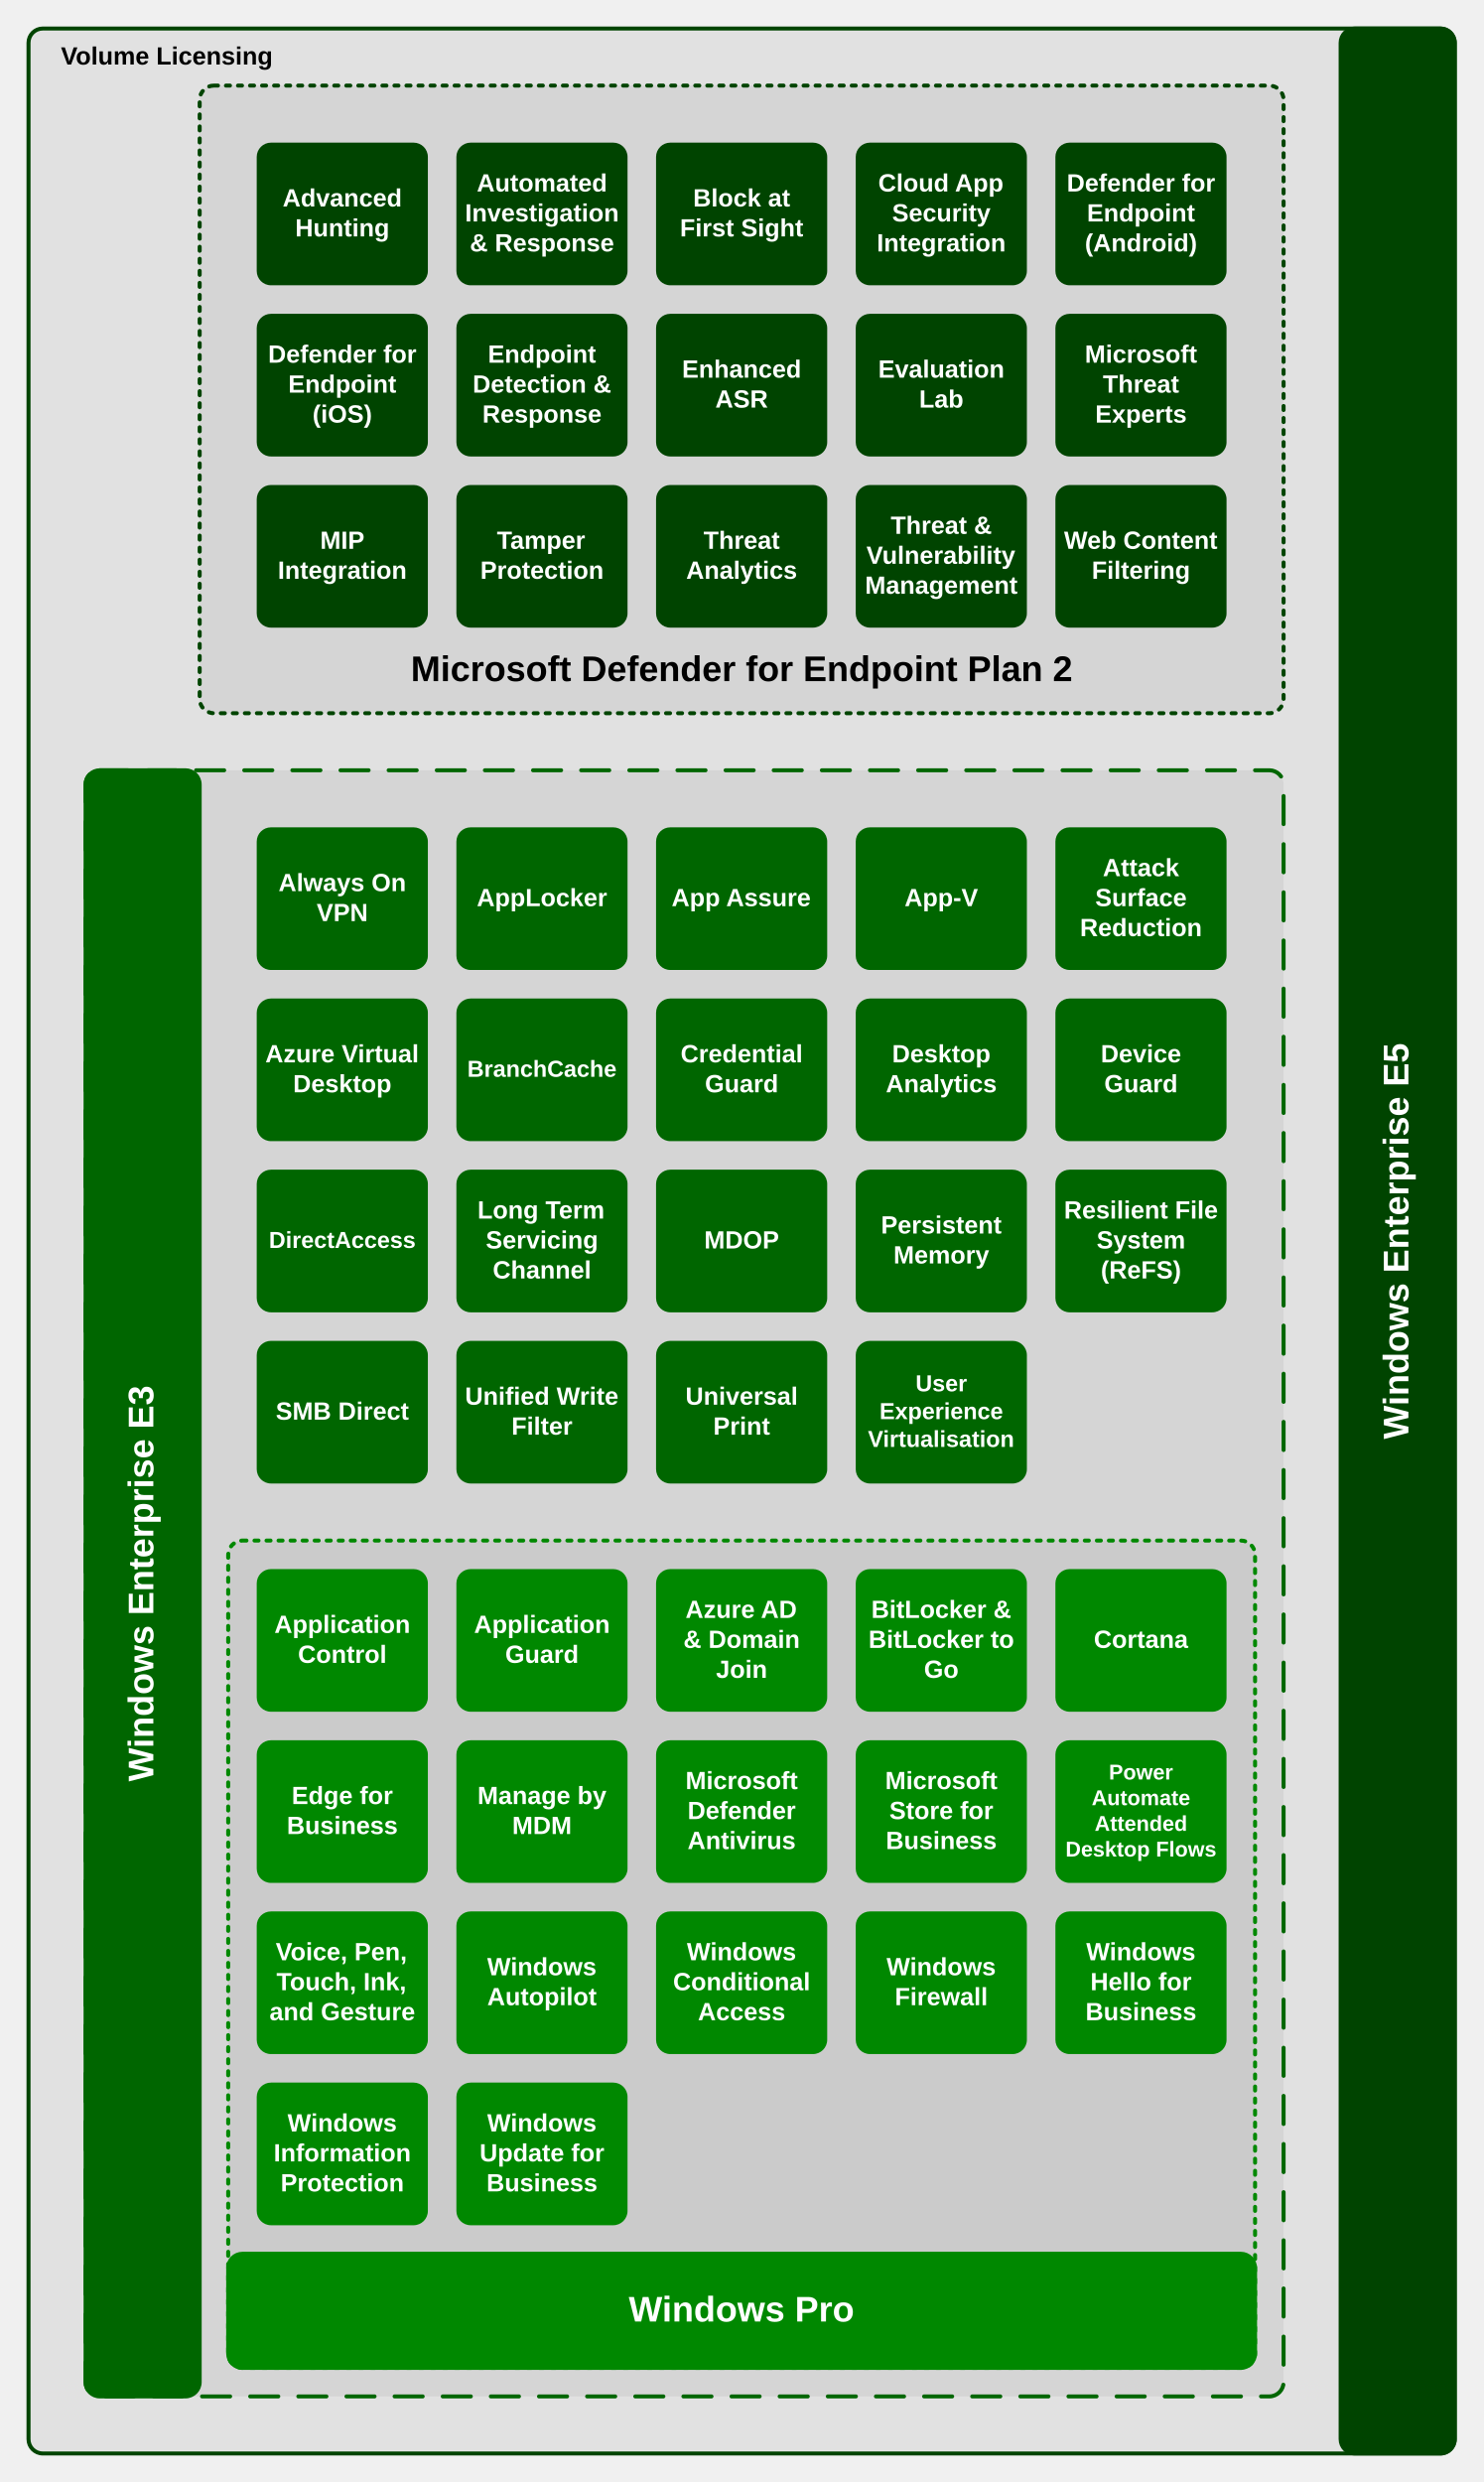
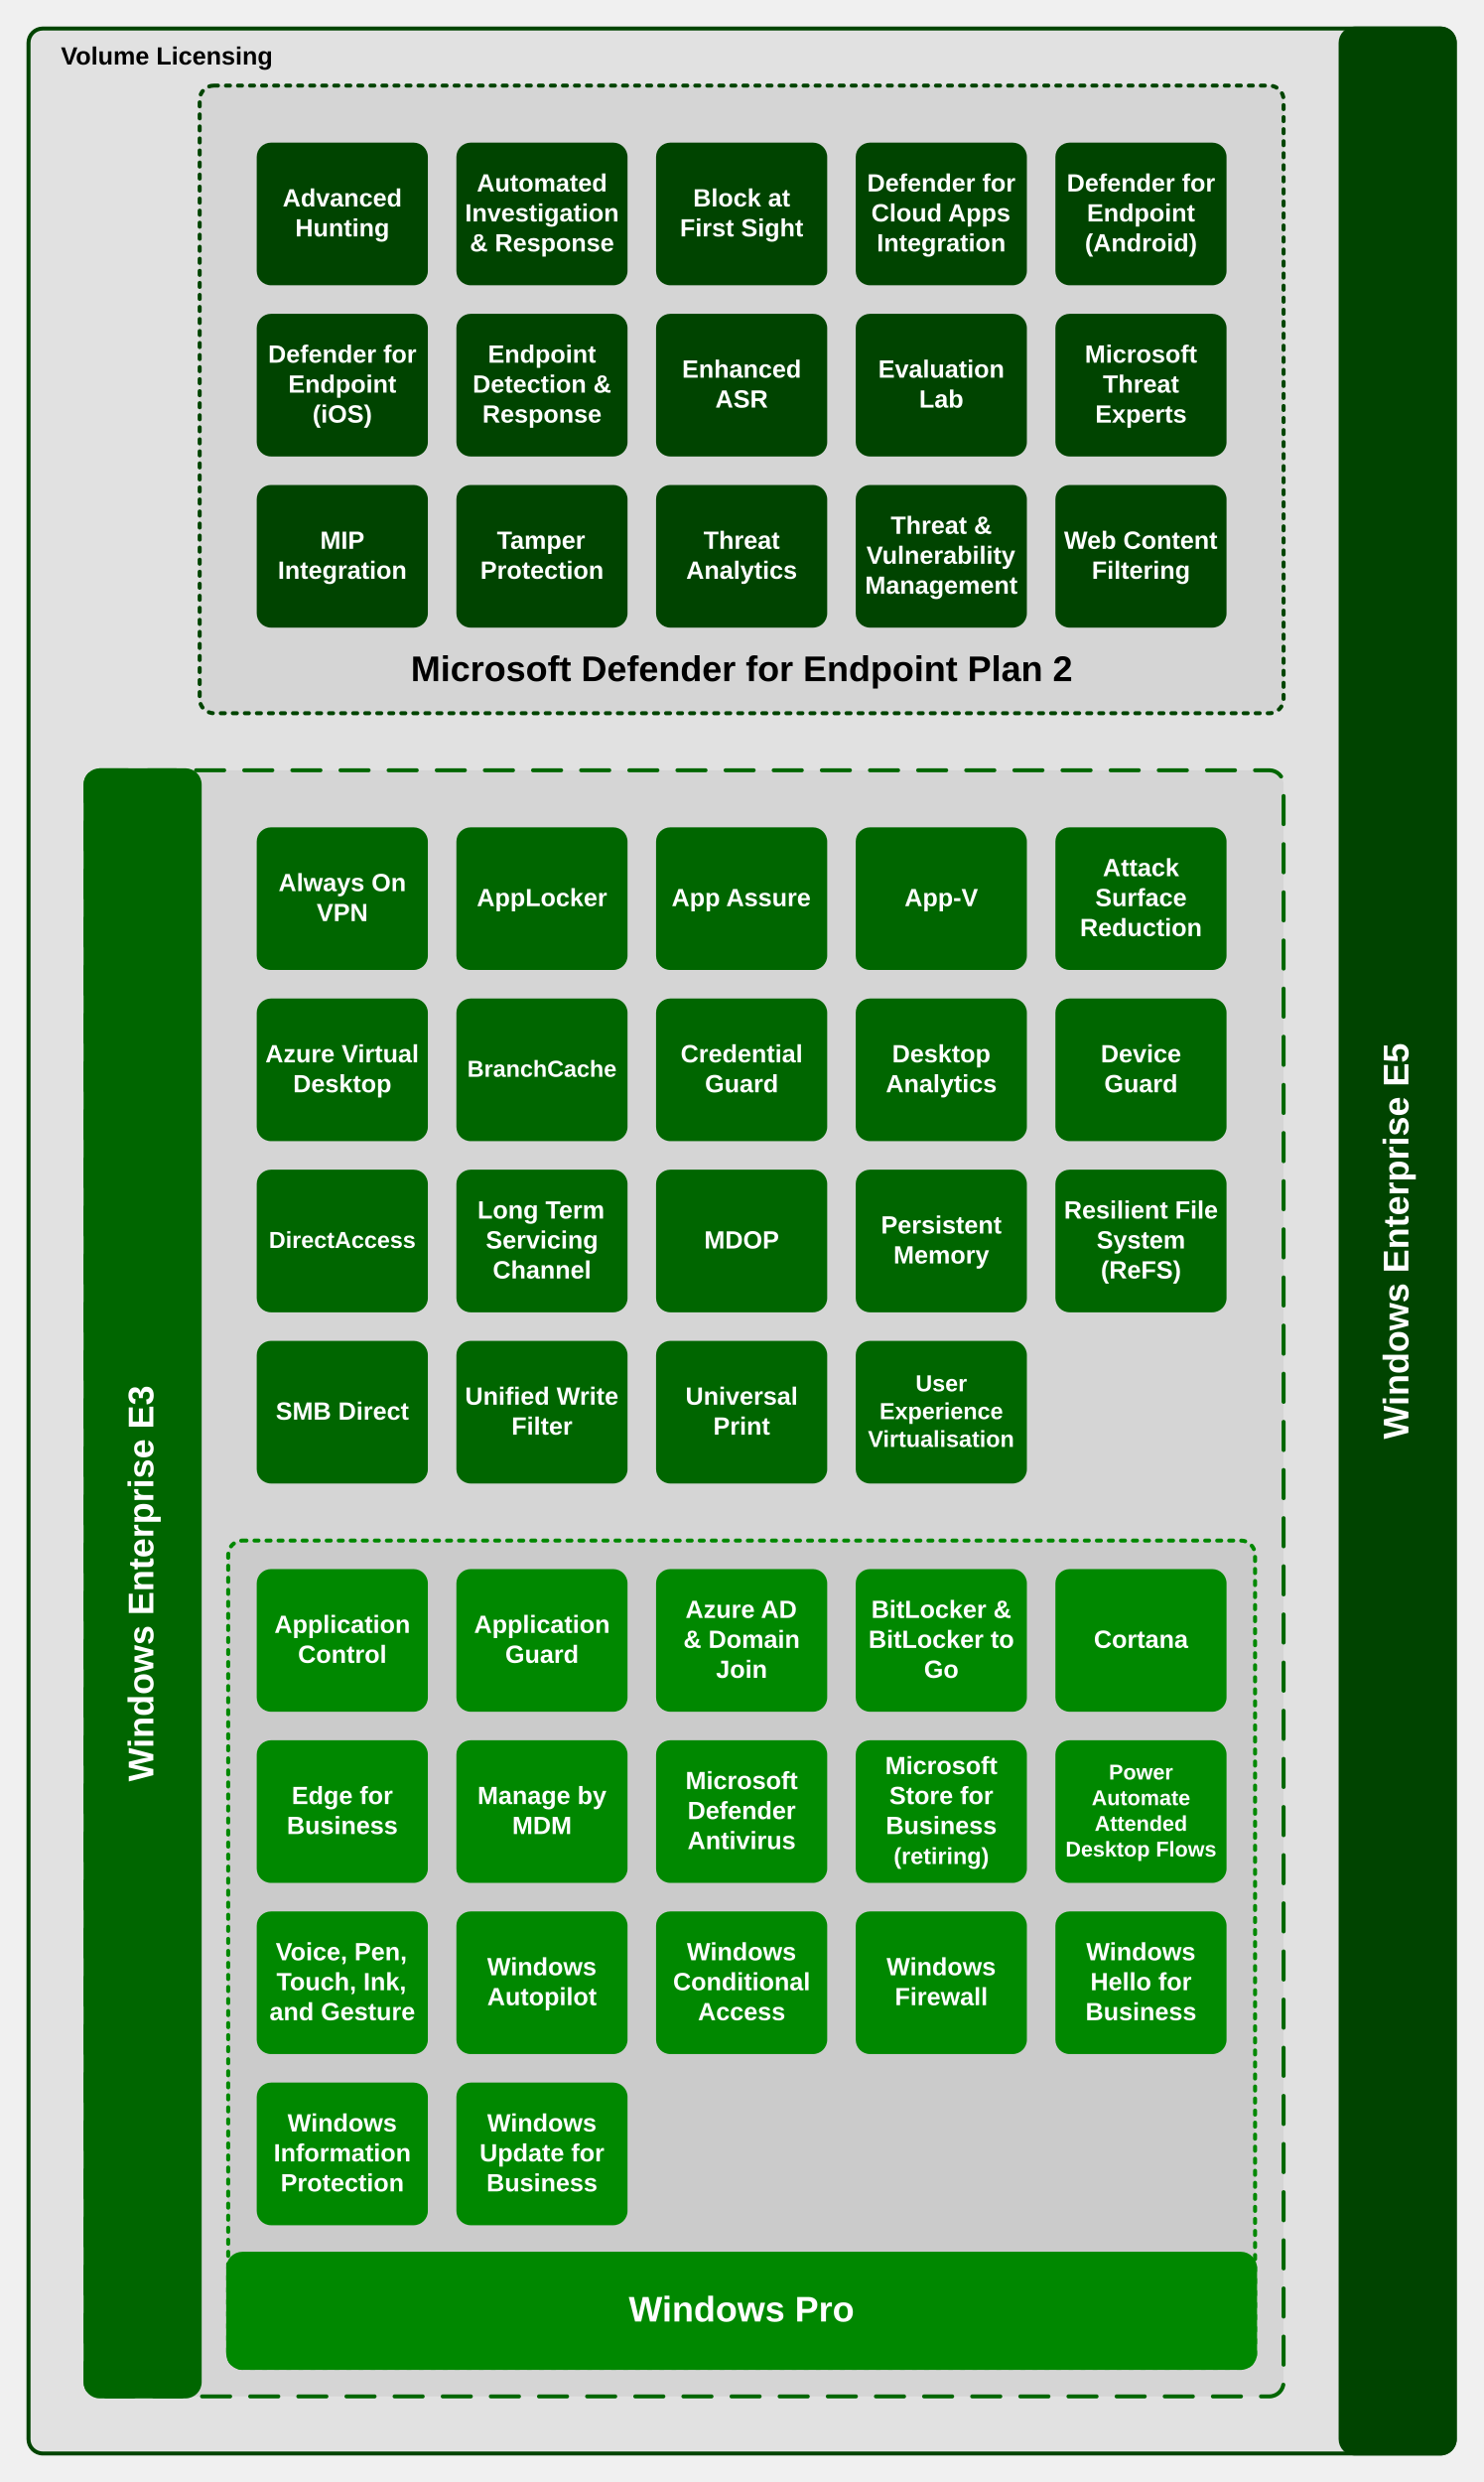
<svg xmlns="http://www.w3.org/2000/svg" width="832" height="1392" viewBox="0 0 832 1392" class="a">
  <style>
.b {fill:#a5a5a5;fill-opacity:0.2;stroke:#004400;stroke-linecap:round;stroke-linejoin:round;stroke-width:2.25}
.c {fill:#a6a6a6;fill-opacity:0.2;stroke:#004400;stroke-dasharray:2.25,4.5;stroke-linecap:round;stroke-linejoin:round;stroke-width:2.25}
.d {fill:#a5a5a5;fill-opacity:0.2;stroke:#006600;stroke-dasharray:15.75,11.25;stroke-linecap:round;stroke-linejoin:round;stroke-width:2.25}
.e {fill:#a6a6a6;fill-opacity:0.2;stroke:#008800;stroke-dasharray:2.25,4.5;stroke-linecap:round;stroke-linejoin:round;stroke-width:2.25}
.f {fill:#006600;stroke:#006600;stroke-linecap:round;stroke-linejoin:round;stroke-width:2.25}
.g {fill:#ffffff;font-family:Arial;font-size:1.667em;font-weight:bold}
.h {fill:#004400;stroke:#004400;stroke-linecap:round;stroke-linejoin:round;stroke-width:2.25}
.i {fill:#008800;stroke:#008800;stroke-linecap:round;stroke-linejoin:round;stroke-width:2.25}
.j {fill:none;stroke:none;stroke-linecap:round;stroke-linejoin:round;stroke-width:1}
.k {fill:#000000;font-family:Arial;font-size:1.167em;font-weight:bold}
.l {fill:#008800;stroke:none;stroke-linecap:round;stroke-linejoin:round;stroke-width:2.5}
.m {fill:#ffffff;font-family:Arial;font-size:1.167em;font-weight:bold}
.n {font-size:1em}
- .o {fill:#006600;stroke:none;stroke-linecap:round;stroke-linejoin:round;stroke-width:2.5}
- .p {fill:#ffffff;font-family:Arial;font-size:1.083em;font-weight:bold}
- .q {fill:#000000;font-family:Arial;font-size:1.667em;font-weight:bold}
- .r {fill:#004400;stroke:none;stroke-linecap:round;stroke-linejoin:round;stroke-width:2.5}
- .s {fill:#008800;stroke:none;stroke-linecap:round;stroke-linejoin:round;stroke-width:2}
- .t {fill:#ffffff;font-family:Arial;font-size:1em;font-weight:bold}
+ .o {font-size:0.929em}
+ .p {fill:#006600;stroke:none;stroke-linecap:round;stroke-linejoin:round;stroke-width:2.5}
+ .q {fill:#ffffff;font-family:Arial;font-size:1.083em;font-weight:bold}
+ .r {fill:#000000;font-family:Arial;font-size:1.667em;font-weight:bold}
+ .s {fill:#004400;stroke:none;stroke-linecap:round;stroke-linejoin:round;stroke-width:2.5}
+ .t {fill:#008800;stroke:none;stroke-linecap:round;stroke-linejoin:round;stroke-width:2}
+ .u {fill:#ffffff;font-family:Arial;font-size:1em;font-weight:bold}
.a {fill:none;fill-rule:evenodd;font-size:12px;overflow:visible;stroke-linecap:square;stroke-miterlimit:3}
</style>
+   <rect x="16" y="16" width="800" height="1360" rx="8" ry="8" class="b" />
+   <rect x="112" y="48" width="608" height="352" rx="8" ry="8" class="c" />
+   <rect x="48" y="432" width="672" height="912" rx="8" ry="8" class="d" />
+   <rect x="128" y="864" width="576" height="464" rx="8" ry="8" class="e" />
+   <a target="_blank" href="https://www.microsoft.com/windowsforbusiness" transform="translate(-1280,1344) rotate(-90)">
+     <rect y="1328" width="912" height="64" rx="8" ry="8" class="f" />
+     <text x="344.87" y="1366" class="g">Windows Enterprise E3</text>
+   </a>
+   <a target="_blank" href="https://www.microsoft.com/windowsforbusiness" transform="translate(-576,1376) rotate(-90)">
+     <rect y="1328" width="1360" height="64" rx="8" ry="8" class="h" />
+     <text x="568.87" y="1366" class="g">Windows Enterprise E5</text>
+   </a>
+   <a target="_blank" href="https://www.microsoft.com/windowsforbusiness">
+     <rect x="128" y="1264" width="576" height="64" rx="8" ry="8" class="i" />
+     <text x="352.67" y="1302" class="g">Windows Pro</text>
+   </a>
  <g>
-     <g transform="translate(16,-16)">
-       <rect x="0" y="32" width="800" height="1360" rx="8" ry="8" class="b" />
-     </g>
-     <g transform="translate(112,-992)">
-       <rect x="0" y="1040" width="608" height="352" rx="8" ry="8" class="c" />
-     </g>
-     <g transform="translate(48,-48)">
-       <rect x="0" y="480" width="672" height="912" rx="8" ry="8" class="d" />
-     </g>
-     <g transform="translate(128,-64)">
-       <rect x="0" y="928" width="576" height="464" rx="8" ry="8" class="e" />
-     </g>
-     <a target="_blank" href="https://www.microsoft.com/windowsforbusiness" rel="noopener">
-       <g transform="translate(-1280,1344) rotate(-90)">
-         <rect x="0" y="1328" width="912" height="64" rx="8" ry="8" class="f" />
-         <text x="344.87" y="1366" class="g">Windows Enterprise E3</text>
-       </g>
-     </a>
-     <a target="_blank" href="https://www.microsoft.com/windowsforbusiness" rel="noopener">
-       <g transform="translate(-576,1376) rotate(-90)">
-         <rect x="0" y="1328" width="1360" height="64" rx="8" ry="8" class="h" />
-         <text x="568.87" y="1366" class="g">Windows Enterprise E5</text>
-       </g>
-     </a>
-     <a target="_blank" href="https://www.microsoft.com/windowsforbusiness" rel="noopener">
-       <g transform="translate(128,-64)">
-         <rect x="0" y="1328" width="576" height="64" rx="8" ry="8" class="i" />
-         <text x="224.67" y="1366" class="g">Windows Pro</text>
-       </g>
-     </a>
-     <g transform="translate(16,-1344)">
-       <rect x="0" y="1360" width="736" height="32" rx="8" ry="8" class="j" />
-       <text x="18.17" y="1380.2" class="k">Volume Licensing</text>
-     </g>
-     <a target="_blank" href="https://support.microsoft.com/help/17209/windows-10-use-touch-with-windows" rel="noopener">
-       <g transform="translate(144,-240)">
-         <rect x="0" y="1312" width="96" height="80" rx="8" ry="8" class="l" />
-         <text x="10.65" y="1339.4" class="m">Voice, Pen, <tspan x="11.06" dy="1.2em" class="n">Touch, Ink, </tspan>
-           <tspan x="7.16" dy="1.2em" class="n">and Gesture</tspan>
-         </text>
-       </g>
-     </a>
-     <a target="_blank" href="https://docs.microsoft.com/windows/client-management/mdm/" rel="noopener">
-       <g transform="translate(256,-336)">
-         <rect x="0" y="1312" width="96" height="80" rx="8" ry="8" class="l" />
-         <text x="11.82" y="1347.8" class="m">Manage by <tspan x="31.28" dy="1.2em" class="n">MDM</tspan>
-         </text>
-       </g>
-     </a>
-     <a target="_blank" href="https://docs.microsoft.com/microsoft-store/microsoft-store-for-business-overview" rel="noopener">
-       <g transform="translate(480,-336)">
-         <rect x="0" y="1312" width="96" height="80" rx="8" ry="8" class="l" />
-         <text x="16.5" y="1339.4" class="m">Microsoft <tspan x="18.83" dy="1.2em" class="n">Store for </tspan>
-           <tspan x="16.88" dy="1.2em" class="n">Business</tspan>
-         </text>
-       </g>
-     </a>
-     <a target="_blank" href="https://docs.microsoft.com/windows-server/identity/ad-fs/operations/configure-device-based-conditional-access-on-premises" rel="noopener">
-       <g transform="translate(368,-240)">
-         <rect x="0" y="1312" width="96" height="80" rx="8" ry="8" class="l" />
-         <text x="17.28" y="1339.4" class="m">Windows <tspan x="9.51" dy="1.2em" class="n">Conditional </tspan>
-           <tspan x="23.48" dy="1.2em" class="n">Access</tspan>
-         </text>
-       </g>
-     </a>
-     <a target="_blank" href="https://docs.microsoft.com/windows/security/information-protection/windows-information-protection/protect-enterprise-data-using-wip" rel="noopener">
-       <g transform="translate(144,-144)">
-         <rect x="0" y="1312" width="96" height="80" rx="8" ry="8" class="l" />
-         <text x="17.28" y="1339.4" class="m">Windows <tspan x="9.5" dy="1.2em" class="n">Information </tspan>
-           <tspan x="13.39" dy="1.2em" class="n">Protection</tspan>
-         </text>
-       </g>
-     </a>
-     <a target="_blank" href="https://docs.microsoft.com/windows/deployment/update/waas-manage-updates-wufb" rel="noopener">
-       <g transform="translate(256,-144)">
-         <rect x="0" y="1312" width="96" height="80" rx="8" ry="8" class="l" />
-         <text x="17.28" y="1339.4" class="m">Windows <tspan x="13" dy="1.2em" class="n">Update for </tspan>
-           <tspan x="16.88" dy="1.2em" class="n">Business</tspan>
-         </text>
-       </g>
-     </a>
-     <a target="_blank" href="https://docs.microsoft.com/windows/security/identity-protection/hello-for-business/hello-identity-verification" rel="noopener">
-       <g transform="translate(592,-240)">
-         <rect x="0" y="1312" width="96" height="80" rx="8" ry="8" class="l" />
-         <text x="17.28" y="1339.4" class="m">Windows <tspan x="19.61" dy="1.2em" class="n">Hello for </tspan>
-           <tspan x="16.88" dy="1.2em" class="n">Business</tspan>
-         </text>
-       </g>
-     </a>
-     <a target="_blank" href="https://www.microsoft.com/edge/business" rel="noopener">
-       <g transform="translate(144,-336)">
-         <rect x="0" y="1312" width="96" height="80" rx="8" ry="8" class="l" />
-         <text x="19.61" y="1347.8" class="m">Edge for <tspan x="16.88" dy="1.2em" class="n">Business</tspan>
-         </text>
-       </g>
-     </a>
-     <a target="_blank" href="https://support.microsoft.com/help/17214/windows-10-what-is" rel="noopener">
-       <g transform="translate(592,-432)">
-         <rect x="0" y="1312" width="96" height="80" rx="8" ry="8" class="l" />
-         <text x="21.55" y="1356.2" class="m">Cortana</text>
-       </g>
-     </a>
-     <a target="_blank" href="https://docs.microsoft.com/windows/security/threat-protection/windows-defender-application-guard/wd-app-guard-overview" rel="noopener">
-       <g transform="translate(256,-432)">
-         <rect x="0" y="1312" width="96" height="80" rx="8" ry="8" class="l" />
-         <text x="9.89" y="1347.8" class="m">Application <tspan x="27.39" dy="1.2em" class="n">Guard</tspan>
-         </text>
-       </g>
-     </a>
-     <a target="_blank" href="https://docs.microsoft.com/azure/active-directory/devices/concept-azure-ad-join" rel="noopener">
-       <g transform="translate(368,-432)">
-         <rect x="0" y="1312" width="96" height="80" rx="8" ry="8" class="l" />
-         <text x="16.5" y="1339.4" class="m">Azure AD<tspan x="15.33" dy="1.2em" class="n">&amp; Domain </tspan>
-           <tspan x="33.61" dy="1.2em" class="n">Join</tspan>
-         </text>
-       </g>
-     </a>
-     <a target="_blank" href="https://docs.microsoft.com/mem/configmgr/desktop-analytics/overview" rel="noopener">
-       <g transform="translate(480,-752)">
-         <rect x="0" y="1312" width="96" height="80" rx="8" ry="8" class="o" />
-         <text x="20.38" y="1347.8" class="m">Desktop <tspan x="16.88" dy="1.2em" class="n">Analytics</tspan>
-         </text>
-       </g>
-     </a>
-     <a target="_blank" href="https://www.microsoft.com/windows/comprehensive-security" rel="noopener">
-       <g transform="translate(368,-336)">
-         <rect x="0" y="1312" width="96" height="80" rx="8" ry="8" class="l" />
-         <text x="16.5" y="1339.4" class="m">Microsoft <tspan x="17.66" dy="1.2em" class="n">Defender </tspan>
-           <tspan x="17.66" dy="1.2em" class="n">Antivirus</tspan>
-         </text>
-       </g>
-     </a>
-     <a target="_blank" href="https://docs.microsoft.com/microsoft-desktop-optimization-pack/appv-v5/" rel="noopener">
-       <g transform="translate(480,-848)">
-         <rect x="0" y="1312" width="96" height="80" rx="8" ry="8" class="o" />
-         <text x="27.39" y="1356.2" class="m">App-V</text>
-       </g>
-     </a>
-     <a target="_blank" href="https://docs.microsoft.com/windows/security/threat-protection/windows-defender-application-control/applocker/applocker-overview" rel="noopener">
-       <g transform="translate(256,-848)">
-         <rect x="0" y="1312" width="96" height="80" rx="8" ry="8" class="o" />
-         <text x="11.44" y="1356.2" class="m">AppLocker</text>
-       </g>
-     </a>
-     <a target="_blank" href="https://www.microsoft.com/cloud-platform/desktop-virtualization" rel="noopener">
-       <g transform="translate(144,-752)">
-         <rect x="0" y="1312" width="96" height="80" rx="8" ry="8" class="o" />
-         <text x="4.82" y="1347.8" class="m">Azure Virtual <tspan x="20.38" dy="1.2em" class="n">Desktop</tspan>
-         </text>
-       </g>
-     </a>
-     <a target="_blank" href="https://docs.microsoft.com/windows-server/remote/remote-access/directaccess/directaccess" rel="noopener">
-       <g transform="translate(144,-656)">
-         <rect x="0" y="1312" width="96" height="80" rx="8" ry="8" class="o" />
-         <text x="6.81" y="1355.9" class="p">DirectAccess</text>
-       </g>
-     </a>
-     <a target="_blank" href="https://docs.microsoft.com/windows/security/threat-protection/device-guard/introduction-to-device-guard-virtualization-based-security-and-windows-defender-application-control" rel="noopener">
-       <g transform="translate(592,-752)">
-         <rect x="0" y="1312" width="96" height="80" rx="8" ry="8" class="o" />
-         <text x="25.43" y="1347.8" class="m">Device <tspan x="27.39" dy="1.2em" class="n">Guard</tspan>
-         </text>
-       </g>
-     </a>
-     <a target="_blank" href="https://docs.microsoft.com/windows-server/networking/branchcache/branchcache" rel="noopener">
-       <g transform="translate(256,-752)">
-         <rect x="0" y="1312" width="96" height="80" rx="8" ry="8" class="o" />
-         <text x="6.1" y="1355.9" class="p">BranchCache</text>
-       </g>
-     </a>
-     <a target="_blank" href="https://docs.microsoft.com/microsoft-desktop-optimization-pack/" rel="noopener">
-       <g transform="translate(368,-656)">
-         <rect x="0" y="1312" width="96" height="80" rx="8" ry="8" class="o" />
-         <text x="27" y="1356.2" class="m">MDOP</text>
-       </g>
-     </a>
-     <a target="_blank" href="https://docs.microsoft.com/windows/security/identity-protection/credential-guard/credential-guard" rel="noopener">
-       <g transform="translate(368,-752)">
-         <rect x="0" y="1312" width="96" height="80" rx="8" ry="8" class="o" />
-         <text x="13.77" y="1347.8" class="m">Credential <tspan x="27.39" dy="1.2em" class="n">Guard</tspan>
-         </text>
-       </g>
-     </a>
-     <a target="_blank" href="https://docs.microsoft.com/windows/configuration/ue-v/uev-for-windows" rel="noopener">
-       <g transform="translate(480,-560)">
-         <rect x="0" y="1312" width="96" height="80" rx="8" ry="8" class="o" />
-         <text x="33.55" y="1340.3" class="p">User <tspan x="13.31" dy="1.2em" class="n">Experience </tspan>
-           <tspan x="6.83" dy="1.2em" class="n">Virtualisation</tspan>
-         </text>
-       </g>
-     </a>
-     <a target="_blank" href="https://docs.microsoft.com/windows/deployment/update/waas-overview#long-term-servicing-channel" rel="noopener">
-       <g transform="translate(256,-656)">
-         <rect x="0" y="1312" width="96" height="80" rx="8" ry="8" class="o" />
-         <text x="11.83" y="1339.4" class="m">Long Term <tspan x="16.49" dy="1.2em" class="n">Servicing </tspan>
-           <tspan x="20.39" dy="1.2em" class="n">Channel</tspan>
-         </text>
-       </g>
-     </a>
-     <a target="_blank" href="https://docs.microsoft.com/windows-server/remote/remote-access/vpn/always-on-vpn/" rel="noopener">
-       <g transform="translate(144,-848)">
-         <rect x="0" y="1312" width="96" height="80" rx="8" ry="8" class="o" />
-         <text x="12.21" y="1347.8" class="m">Always On <tspan x="33.61" dy="1.2em" class="n">VPN</tspan>
-         </text>
-       </g>
-     </a>
-     <a target="_blank" href="https://docs.microsoft.com/universal-print/" rel="noopener">
-       <g transform="translate(368,-560)">
-         <rect x="0" y="1312" width="96" height="80" rx="8" ry="8" class="o" />
-         <text x="16.48" y="1347.8" class="m">Universal <tspan x="32.06" dy="1.2em" class="n">Print</tspan>
-         </text>
-       </g>
-     </a>
-     <a target="_blank" href="https://docs.microsoft.com/fasttrack/products-and-capabilities#app-assure" rel="noopener">
-       <g transform="translate(368,-848)">
-         <rect x="0" y="1312" width="96" height="80" rx="8" ry="8" class="o" />
-         <text x="8.71" y="1356.2" class="m">App Assure</text>
-       </g>
-     </a>
-     <a target="_blank" href="https://docs.microsoft.com/windows/deployment/windows-autopilot/windows-autopilot" rel="noopener">
-       <g transform="translate(256,-240)">
-         <rect x="0" y="1312" width="96" height="80" rx="8" ry="8" class="l" />
-         <text x="17.28" y="1347.8" class="m">Windows <tspan x="17.29" dy="1.2em" class="n">Autopilot</tspan>
-         </text>
-       </g>
-     </a>
-     <a target="_blank" href="https://docs.microsoft.com/windows/security/information-protection/bitlocker/bitlocker-overview" rel="noopener">
-       <g transform="translate(480,-432)">
-         <rect x="0" y="1312" width="96" height="80" rx="8" ry="8" class="l" />
-         <text x="8.71" y="1339.4" class="m">BitLocker &amp; <tspan x="7.16" dy="1.2em" class="n">BitLocker to </tspan>
-           <tspan x="38.28" dy="1.2em" class="n">Go</tspan>
-         </text>
-       </g>
-     </a>
-     <a target="_blank" href="https://docs.microsoft.com/windows/security/threat-protection/windows-firewall/windows-firewall-with-advanced-security" rel="noopener">
-       <g transform="translate(480,-240)">
-         <rect x="0" y="1312" width="96" height="80" rx="8" ry="8" class="l" />
-         <text x="17.28" y="1347.8" class="m">Windows <tspan x="21.93" dy="1.2em" class="n">Firewall</tspan>
-         </text>
-       </g>
-     </a>
-     <a target="_blank" href="https://docs.microsoft.com/windows/security/threat-protection/windows-defender-application-control/windows-defender-application-control" rel="noopener">
-       <g transform="translate(144,-432)">
-         <rect x="0" y="1312" width="96" height="80" rx="8" ry="8" class="l" />
-         <text x="9.89" y="1347.8" class="m">Application <tspan x="23.12" dy="1.2em" class="n">Control</tspan>
-         </text>
-       </g>
-     </a>
-     <a target="_blank" href="https://docs.microsoft.com/microsoft-365/security/defender-endpoint/microsoft-defender-endpoint" rel="noopener">
-       <g transform="translate(112,-992)">
-         <rect x="0" y="1344" width="608" height="48" rx="8" ry="8" class="j" />
-         <text x="118.43" y="1374" class="q">Microsoft Defender for Endpoint Plan 2</text>
-       </g>
-     </a>
-     <a target="_blank" href="https://docs.microsoft.com/windows-server/storage/refs/refs-overview" rel="noopener">
-       <g transform="translate(592,-656)">
-         <rect x="0" y="1312" width="96" height="80" rx="8" ry="8" class="o" />
-         <text x="4.82" y="1339.4" class="m">Resilient File <tspan x="23.1" dy="1.2em" class="n">System </tspan>
-           <tspan x="25.45" dy="1.2em" class="n">(ReFS)</tspan>
-         </text>
-       </g>
-     </a>
-     <a target="_blank" href="https://docs.microsoft.com/windows-server/storage/file-server/smb-direct" rel="noopener">
-       <g transform="translate(144,-560)">
-         <rect x="0" y="1312" width="96" height="80" rx="8" ry="8" class="o" />
-         <text x="10.66" y="1356.2" class="m">SMB Direct</text>
-       </g>
-     </a>
-     <a target="_blank" href="https://docs.microsoft.com/windows-hardware/customize/enterprise/unified-write-filter" rel="noopener">
-       <g transform="translate(256,-560)">
-         <rect x="0" y="1312" width="96" height="80" rx="8" ry="8" class="o" />
-         <text x="4.83" y="1347.8" class="m">Unified Write <tspan x="30.89" dy="1.2em" class="n">Filter</tspan>
-         </text>
-       </g>
-     </a>
-     <a target="_blank" href="https://docs.microsoft.com/windows-server/storage/storage-spaces/deploy-pmem" rel="noopener">
-       <g transform="translate(480,-656)">
-         <rect x="0" y="1312" width="96" height="80" rx="8" ry="8" class="o" />
-         <text x="14.15" y="1347.8" class="m">Persistent <tspan x="21.16" dy="1.2em" class="n">Memory</tspan>
-         </text>
-       </g>
-     </a>
-     <a target="_blank" href="https://docs.microsoft.com/windows/security/threat-protection/microsoft-defender-atp/attack-surface-reduction" rel="noopener">
-       <g transform="translate(592,-848)">
-         <rect x="0" y="1312" width="96" height="80" rx="8" ry="8" class="o" />
-         <text x="26.6" y="1339.4" class="m">Attack <tspan x="22.32" dy="1.2em" class="n">Surface </tspan>
-           <tspan x="13.78" dy="1.2em" class="n">Reduction</tspan>
-         </text>
-       </g>
-     </a>
-     <a target="_blank" href="https://docs.microsoft.com/windows/security/threat-protection/windows-defender-atp/automated-investigations-windows-defender-advanced-threat-protection" rel="noopener">
-       <g transform="translate(256,-1232)">
-         <rect x="0" y="1312" width="96" height="80" rx="8" ry="8" class="r" />
-         <text x="11.45" y="1339.4" class="m">Automated <tspan x="4.83" dy="1.2em" class="n">Investigation </tspan>
-           <tspan x="7.55" dy="1.2em" class="n">&amp; Response</tspan>
-         </text>
-       </g>
-     </a>
-     <a target="_blank" href="https://docs.microsoft.com/windows/security/threat-protection/windows-defender-atp/overview-hunting-windows-defender-advanced-threat-protection" rel="noopener">
-       <g transform="translate(144,-1232)">
-         <rect x="0" y="1312" width="96" height="80" rx="8" ry="8" class="r" />
-         <text x="14.55" y="1347.8" class="m">Advanced <tspan x="21.57" dy="1.2em" class="n">Hunting</tspan>
-         </text>
-       </g>
-     </a>
-     <a target="_blank" href="https://docs.microsoft.com/windows/security/threat-protection/microsoft-defender-atp/microsoft-cloud-app-security-integration" rel="noopener">
-       <g transform="translate(480,-1232)">
-         <rect x="0" y="1312" width="96" height="80" rx="8" ry="8" class="r" />
-         <text x="12.62" y="1339.4" class="m">Cloud App <tspan x="20.38" dy="1.2em" class="n">Security </tspan>
-           <tspan x="11.83" dy="1.2em" class="n">Integration</tspan>
-         </text>
-       </g>
-     </a>
-     <a target="_blank" href="https://docs.microsoft.com/windows/security/threat-protection/microsoft-defender-atp/microsoft-defender-atp-android" rel="noopener">
-       <g transform="translate(592,-1232)">
-         <rect x="0" y="1312" width="96" height="80" rx="8" ry="8" class="r" />
-         <text x="6.38" y="1339.4" class="m">Defender for <tspan x="17.68" dy="1.2em" class="n">Endpoint </tspan>
-           <tspan x="16.51" dy="1.2em" class="n">(Android)</tspan>
-         </text>
-       </g>
-     </a>
-     <a target="_blank" href="https://docs.microsoft.com/windows/security/threat-protection/windows-defender-atp/overview-endpoint-detection-response" rel="noopener">
-       <g transform="translate(256,-1136)">
-         <rect x="0" y="1312" width="96" height="80" rx="8" ry="8" class="r" />
-         <text x="17.68" y="1339.4" class="m">Endpoint <tspan x="9.11" dy="1.2em" class="n">Detection &amp; </tspan>
-           <tspan x="14.55" dy="1.2em" class="n">Response</tspan>
-         </text>
-       </g>
-     </a>
-     <a target="_blank" href="https://docs.microsoft.com/windows/security/threat-protection/microsoft-defender-atp/microsoft-defender-atp-ios" rel="noopener">
-       <g transform="translate(144,-1136)">
-         <rect x="0" y="1312" width="96" height="80" rx="8" ry="8" class="r" />
-         <text x="6.38" y="1339.4" class="m">Defender for <tspan x="17.68" dy="1.2em" class="n">Endpoint </tspan>
-           <tspan x="31.28" dy="1.2em" class="n">(iOS)</tspan>
-         </text>
-       </g>
-     </a>
-     <a target="_blank" href="https://docs.microsoft.com/windows/security/threat-protection/windows-defender-atp/microsoft-threat-experts" rel="noopener">
-       <g transform="translate(592,-1136)">
-         <rect x="0" y="1312" width="96" height="80" rx="8" ry="8" class="r" />
-         <text x="16.5" y="1339.4" class="m">Microsoft <tspan x="26.61" dy="1.2em" class="n">Threat </tspan>
-           <tspan x="22.32" dy="1.2em" class="n">Experts</tspan>
-         </text>
-       </g>
-     </a>
-     <a target="_blank" href="https://docs.microsoft.com/windows/security/threat-protection/microsoft-defender-atp/evaluation-lab" rel="noopener">
-       <g transform="translate(480,-1136)">
-         <rect x="0" y="1312" width="96" height="80" rx="8" ry="8" class="r" />
-         <text x="12.6" y="1347.8" class="m">Evaluation <tspan x="35.56" dy="1.2em" class="n">Lab</tspan>
-         </text>
-       </g>
-     </a>
-     <a target="_blank" href="https://www.microsoft.com/security/blog/2019/01/17/windows-defender-atp-integrates-with-microsoft-information-protection-to-discover-protect-and-monitor-sensitive-data-on-windows-devices/" rel="noopener">
-       <g transform="translate(144,-1040)">
-         <rect x="0" y="1312" width="96" height="80" rx="8" ry="8" class="r" />
-         <text x="35.56" y="1347.8" class="m">MIP <tspan x="11.83" dy="1.2em" class="n">Integration</tspan>
-         </text>
-       </g>
-     </a>
-     <a target="_blank" href="https://docs.microsoft.com/windows/security/threat-protection/microsoft-defender-atp/next-gen-threat-and-vuln-mgt" rel="noopener">
-       <g transform="translate(480,-1040)">
-         <rect x="0" y="1312" width="96" height="80" rx="8" ry="8" class="r" />
-         <text x="19.61" y="1339.4" class="m">Threat &amp; <tspan x="5.99" dy="1.2em" class="n">Vulnerability </tspan>
-           <tspan x="5.21" dy="1.2em" class="n">Management</tspan>
-         </text>
-       </g>
-     </a>
-     <a target="_blank" href="https://docs.microsoft.com/windows/security/threat-protection/microsoft-defender-atp/web-content-filtering" rel="noopener">
-       <g transform="translate(592,-1040)">
-         <rect x="0" y="1312" width="96" height="80" rx="8" ry="8" class="r" />
-         <text x="4.84" y="1347.8" class="m">Web Content <tspan x="20.39" dy="1.2em" class="n">Filtering</tspan>
-         </text>
-       </g>
-     </a>
-     <a target="_blank" href="https://docs.microsoft.com/windows/security/threat-protection/windows-defender-atp/threat-analytics" rel="noopener">
-       <g transform="translate(368,-1040)">
-         <rect x="0" y="1312" width="96" height="80" rx="8" ry="8" class="r" />
-         <text x="26.61" y="1347.8" class="m">Threat <tspan x="16.88" dy="1.2em" class="n">Analytics</tspan>
-         </text>
-       </g>
-     </a>
-     <a target="_blank" href="https://docs.microsoft.com/windows/security/threat-protection/microsoft-defender-antivirus/prevent-changes-to-security-settings-with-tamper-protection" rel="noopener">
-       <g transform="translate(256,-1040)">
-         <rect x="0" y="1312" width="96" height="80" rx="8" ry="8" class="r" />
-         <text x="22.71" y="1347.8" class="m">Tamper <tspan x="13.39" dy="1.2em" class="n">Protection</tspan>
-         </text>
-       </g>
-     </a>
-     <a target="_blank" href="https://docs.microsoft.com/windows/security/threat-protection/microsoft-defender-antivirus/configure-block-at-first-sight-microsoft-defender-antivirus" rel="noopener">
-       <g transform="translate(368,-1232)">
-         <rect x="0" y="1312" width="96" height="80" rx="8" ry="8" class="r" />
-         <text x="20.77" y="1347.8" class="m">Block at <tspan x="13.39" dy="1.2em" class="n">First Sight</tspan>
-         </text>
-       </g>
-     </a>
-     <a target="_blank" href="https://docs.microsoft.com/windows/security/threat-protection/microsoft-defender-atp/overview-attack-surface-reduction" rel="noopener">
-       <g transform="translate(368,-1136)">
-         <rect x="0" y="1312" width="96" height="80" rx="8" ry="8" class="r" />
-         <text x="14.55" y="1347.8" class="m">Enhanced <tspan x="33.22" dy="1.2em" class="n">ASR</tspan>
-         </text>
-       </g>
-     </a>
-     <a target="_blank" href="https://go.microsoft.com/fwlink/?linkid=2085130" rel="noopener">
-       <g transform="translate(592,-336)">
-         <rect x="0" y="1312" width="96" height="80" rx="8" ry="8" class="s" />
-         <text x="29.99" y="1334" class="t">Power <tspan x="20.33" dy="1.2em" class="n">Automate </tspan>
-           <tspan x="22" dy="1.2em" class="n">Attended </tspan>
-           <tspan x="5.66" dy="1.2em" class="n">Desktop Flows</tspan>
-         </text>
-       </g>
-     </a>
+     <rect x="16" y="16" width="736" height="32" rx="8" ry="8" class="j" />
+     <text x="34.17" y="36.2" class="k">Volume Licensing</text>
  </g>
+   <a target="_blank" href="https://support.microsoft.com/help/17209/windows-10-use-touch-with-windows">
+     <rect x="144" y="1072" width="96" height="80" rx="8" ry="8" class="l" />
+     <text x="154.65" y="1099.4" class="m">Voice, Pen, <tspan x="155.06" dy="1.2em" class="n">Touch, Ink, </tspan>
+       <tspan x="151.16" dy="1.2em" class="n">and Gesture</tspan>
+     </text>
+   </a>
+   <a target="_blank" href="https://docs.microsoft.com/windows/client-management/mdm/">
+     <rect x="256" y="976" width="96" height="80" rx="8" ry="8" class="l" />
+     <text x="267.82" y="1011.8" class="m">Manage by <tspan x="287.28" dy="1.2em" class="n">MDM</tspan>
+     </text>
+   </a>
+   <a target="_blank" href="https://docs.microsoft.com/microsoft-store/microsoft-store-for-business-overview">
+     <rect x="480" y="976" width="96" height="80" rx="8" ry="8" class="l" />
+     <text x="496.5" y="995" class="m">Microsoft <tspan x="498.83" dy="1.2em" class="n">Store for </tspan>
+       <tspan x="496.88" dy="1.2em" class="n">Business</tspan>
+       <tspan x="501.28" dy="1.292em" class="o">(retiring)</tspan>
+     </text>
+   </a>
+   <a target="_blank" href="https://docs.microsoft.com/windows-server/identity/ad-fs/operations/configure-device-based-conditional-access-on-premises">
+     <rect x="368" y="1072" width="96" height="80" rx="8" ry="8" class="l" />
+     <text x="385.28" y="1099.4" class="m">Windows <tspan x="377.51" dy="1.2em" class="n">Conditional </tspan>
+       <tspan x="391.48" dy="1.2em" class="n">Access</tspan>
+     </text>
+   </a>
+   <a target="_blank" href="https://docs.microsoft.com/windows/security/information-protection/windows-information-protection/protect-enterprise-data-using-wip">
+     <rect x="144" y="1168" width="96" height="80" rx="8" ry="8" class="l" />
+     <text x="161.28" y="1195.4" class="m">Windows <tspan x="153.5" dy="1.2em" class="n">Information </tspan>
+       <tspan x="157.39" dy="1.2em" class="n">Protection</tspan>
+     </text>
+   </a>
+   <a target="_blank" href="https://docs.microsoft.com/windows/deployment/update/waas-manage-updates-wufb">
+     <rect x="256" y="1168" width="96" height="80" rx="8" ry="8" class="l" />
+     <text x="273.28" y="1195.4" class="m">Windows <tspan x="269" dy="1.2em" class="n">Update for </tspan>
+       <tspan x="272.88" dy="1.2em" class="n">Business</tspan>
+     </text>
+   </a>
+   <a target="_blank" href="https://docs.microsoft.com/windows/security/identity-protection/hello-for-business/hello-identity-verification">
+     <rect x="592" y="1072" width="96" height="80" rx="8" ry="8" class="l" />
+     <text x="609.28" y="1099.4" class="m">Windows <tspan x="611.61" dy="1.2em" class="n">Hello for </tspan>
+       <tspan x="608.88" dy="1.2em" class="n">Business</tspan>
+     </text>
+   </a>
+   <a target="_blank" href="https://www.microsoft.com/edge/business">
+     <rect x="144" y="976" width="96" height="80" rx="8" ry="8" class="l" />
+     <text x="163.61" y="1011.8" class="m">Edge for <tspan x="160.88" dy="1.2em" class="n">Business</tspan>
+     </text>
+   </a>
+   <a target="_blank" href="https://support.microsoft.com/help/17214/windows-10-what-is">
+     <rect x="592" y="880" width="96" height="80" rx="8" ry="8" class="l" />
+     <text x="613.55" y="924.2" class="m">Cortana</text>
+   </a>
+   <a target="_blank" href="https://docs.microsoft.com/windows/security/threat-protection/windows-defender-application-guard/wd-app-guard-overview">
+     <rect x="256" y="880" width="96" height="80" rx="8" ry="8" class="l" />
+     <text x="265.89" y="915.8" class="m">Application <tspan x="283.39" dy="1.2em" class="n">Guard</tspan>
+     </text>
+   </a>
+   <a target="_blank" href="https://docs.microsoft.com/azure/active-directory/devices/concept-azure-ad-join">
+     <rect x="368" y="880" width="96" height="80" rx="8" ry="8" class="l" />
+     <text x="384.5" y="907.4" class="m">Azure AD<tspan x="383.33" dy="1.2em" class="n">&amp; Domain </tspan>
+       <tspan x="401.61" dy="1.2em" class="n">Join</tspan>
+     </text>
+   </a>
+   <a target="_blank" href="https://docs.microsoft.com/mem/configmgr/desktop-analytics/overview">
+     <rect x="480" y="560" width="96" height="80" rx="8" ry="8" class="p" />
+     <text x="500.38" y="595.8" class="m">Desktop <tspan x="496.88" dy="1.2em" class="n">Analytics</tspan>
+     </text>
+   </a>
+   <a target="_blank" href="https://www.microsoft.com/windows/comprehensive-security">
+     <rect x="368" y="976" width="96" height="80" rx="8" ry="8" class="l" />
+     <text x="384.5" y="1003.4" class="m">Microsoft <tspan x="385.66" dy="1.2em" class="n">Defender </tspan>
+       <tspan x="385.66" dy="1.2em" class="n">Antivirus</tspan>
+     </text>
+   </a>
+   <a target="_blank" href="https://docs.microsoft.com/microsoft-desktop-optimization-pack/appv-v5/">
+     <rect x="480" y="464" width="96" height="80" rx="8" ry="8" class="p" />
+     <text x="507.39" y="508.2" class="m">App-V</text>
+   </a>
+   <a target="_blank" href="https://docs.microsoft.com/windows/security/threat-protection/windows-defender-application-control/applocker/applocker-overview">
+     <rect x="256" y="464" width="96" height="80" rx="8" ry="8" class="p" />
+     <text x="267.44" y="508.2" class="m">AppLocker</text>
+   </a>
+   <a target="_blank" href="https://www.microsoft.com/cloud-platform/desktop-virtualization">
+     <rect x="144" y="560" width="96" height="80" rx="8" ry="8" class="p" />
+     <text x="148.82" y="595.8" class="m">Azure Virtual <tspan x="164.38" dy="1.2em" class="n">Desktop</tspan>
+     </text>
+   </a>
+   <a target="_blank" href="https://docs.microsoft.com/windows-server/remote/remote-access/directaccess/directaccess">
+     <rect x="144" y="656" width="96" height="80" rx="8" ry="8" class="p" />
+     <text x="150.81" y="699.9" class="q">DirectAccess</text>
+   </a>
+   <a target="_blank" href="https://docs.microsoft.com/windows/security/threat-protection/device-guard/introduction-to-device-guard-virtualization-based-security-and-windows-defender-application-control">
+     <rect x="592" y="560" width="96" height="80" rx="8" ry="8" class="p" />
+     <text x="617.43" y="595.8" class="m">Device <tspan x="619.39" dy="1.2em" class="n">Guard</tspan>
+     </text>
+   </a>
+   <a target="_blank" href="https://docs.microsoft.com/windows-server/networking/branchcache/branchcache">
+     <rect x="256" y="560" width="96" height="80" rx="8" ry="8" class="p" />
+     <text x="262.1" y="603.9" class="q">BranchCache</text>
+   </a>
+   <a target="_blank" href="https://docs.microsoft.com/microsoft-desktop-optimization-pack/">
+     <rect x="368" y="656" width="96" height="80" rx="8" ry="8" class="p" />
+     <text x="395" y="700.2" class="m">MDOP</text>
+   </a>
+   <a target="_blank" href="https://docs.microsoft.com/windows/security/identity-protection/credential-guard/credential-guard">
+     <rect x="368" y="560" width="96" height="80" rx="8" ry="8" class="p" />
+     <text x="381.77" y="595.8" class="m">Credential <tspan x="395.39" dy="1.2em" class="n">Guard</tspan>
+     </text>
+   </a>
+   <a target="_blank" href="https://docs.microsoft.com/windows/configuration/ue-v/uev-for-windows">
+     <rect x="480" y="752" width="96" height="80" rx="8" ry="8" class="p" />
+     <text x="513.55" y="780.3" class="q">User <tspan x="493.31" dy="1.2em" class="n">Experience </tspan>
+       <tspan x="486.83" dy="1.2em" class="n">Virtualisation</tspan>
+     </text>
+   </a>
+   <a target="_blank" href="https://docs.microsoft.com/windows/deployment/update/waas-overview#long-term-servicing-channel">
+     <rect x="256" y="656" width="96" height="80" rx="8" ry="8" class="p" />
+     <text x="267.83" y="683.4" class="m">Long Term <tspan x="272.49" dy="1.2em" class="n">Servicing </tspan>
+       <tspan x="276.39" dy="1.2em" class="n">Channel</tspan>
+     </text>
+   </a>
+   <a target="_blank" href="https://docs.microsoft.com/windows-server/remote/remote-access/vpn/always-on-vpn/">
+     <rect x="144" y="464" width="96" height="80" rx="8" ry="8" class="p" />
+     <text x="156.21" y="499.8" class="m">Always On <tspan x="177.61" dy="1.2em" class="n">VPN</tspan>
+     </text>
+   </a>
+   <a target="_blank" href="https://docs.microsoft.com/universal-print/">
+     <rect x="368" y="752" width="96" height="80" rx="8" ry="8" class="p" />
+     <text x="384.48" y="787.8" class="m">Universal <tspan x="400.06" dy="1.2em" class="n">Print</tspan>
+     </text>
+   </a>
+   <a target="_blank" href="https://docs.microsoft.com/fasttrack/products-and-capabilities#app-assure">
+     <rect x="368" y="464" width="96" height="80" rx="8" ry="8" class="p" />
+     <text x="376.71" y="508.2" class="m">App Assure</text>
+   </a>
+   <a target="_blank" href="https://docs.microsoft.com/windows/deployment/windows-autopilot/windows-autopilot">
+     <rect x="256" y="1072" width="96" height="80" rx="8" ry="8" class="l" />
+     <text x="273.28" y="1107.8" class="m">Windows <tspan x="273.29" dy="1.2em" class="n">Autopilot</tspan>
+     </text>
+   </a>
+   <a target="_blank" href="https://docs.microsoft.com/windows/security/information-protection/bitlocker/bitlocker-overview">
+     <rect x="480" y="880" width="96" height="80" rx="8" ry="8" class="l" />
+     <text x="488.71" y="907.4" class="m">BitLocker &amp; <tspan x="487.16" dy="1.2em" class="n">BitLocker to </tspan>
+       <tspan x="518.28" dy="1.2em" class="n">Go</tspan>
+     </text>
+   </a>
+   <a target="_blank" href="https://docs.microsoft.com/windows/security/threat-protection/windows-firewall/windows-firewall-with-advanced-security">
+     <rect x="480" y="1072" width="96" height="80" rx="8" ry="8" class="l" />
+     <text x="497.28" y="1107.8" class="m">Windows <tspan x="501.93" dy="1.2em" class="n">Firewall</tspan>
+     </text>
+   </a>
+   <a target="_blank" href="https://docs.microsoft.com/windows/security/threat-protection/windows-defender-application-control/windows-defender-application-control">
+     <rect x="144" y="880" width="96" height="80" rx="8" ry="8" class="l" />
+     <text x="153.89" y="915.8" class="m">Application <tspan x="167.12" dy="1.2em" class="n">Control</tspan>
+     </text>
+   </a>
+   <a target="_blank" href="https://docs.microsoft.com/microsoft-365/security/defender-endpoint/microsoft-defender-endpoint">
+     <rect x="112" y="352" width="608" height="48" rx="8" ry="8" class="j" />
+     <text x="230.43" y="382" class="r">Microsoft Defender for Endpoint Plan 2</text>
+   </a>
+   <a target="_blank" href="https://docs.microsoft.com/windows-server/storage/refs/refs-overview">
+     <rect x="592" y="656" width="96" height="80" rx="8" ry="8" class="p" />
+     <text x="596.82" y="683.4" class="m">Resilient File <tspan x="615.1" dy="1.2em" class="n">System </tspan>
+       <tspan x="617.45" dy="1.2em" class="n">(ReFS)</tspan>
+     </text>
+   </a>
+   <a target="_blank" href="https://docs.microsoft.com/windows-server/storage/file-server/smb-direct">
+     <rect x="144" y="752" width="96" height="80" rx="8" ry="8" class="p" />
+     <text x="154.66" y="796.2" class="m">SMB Direct</text>
+   </a>
+   <a target="_blank" href="https://docs.microsoft.com/windows-hardware/customize/enterprise/unified-write-filter">
+     <rect x="256" y="752" width="96" height="80" rx="8" ry="8" class="p" />
+     <text x="260.83" y="787.8" class="m">Unified Write <tspan x="286.89" dy="1.2em" class="n">Filter</tspan>
+     </text>
+   </a>
+   <a target="_blank" href="https://docs.microsoft.com/windows-server/storage/storage-spaces/deploy-pmem">
+     <rect x="480" y="656" width="96" height="80" rx="8" ry="8" class="p" />
+     <text x="494.15" y="691.8" class="m">Persistent <tspan x="501.16" dy="1.2em" class="n">Memory</tspan>
+     </text>
+   </a>
+   <a target="_blank" href="https://docs.microsoft.com/windows/security/threat-protection/microsoft-defender-atp/attack-surface-reduction">
+     <rect x="592" y="464" width="96" height="80" rx="8" ry="8" class="p" />
+     <text x="618.6" y="491.4" class="m">Attack <tspan x="614.32" dy="1.2em" class="n">Surface </tspan>
+       <tspan x="605.78" dy="1.2em" class="n">Reduction</tspan>
+     </text>
+   </a>
+   <a target="_blank" href="https://docs.microsoft.com/windows/security/threat-protection/windows-defender-atp/automated-investigations-windows-defender-advanced-threat-protection">
+     <rect x="256" y="80" width="96" height="80" rx="8" ry="8" class="s" />
+     <text x="267.45" y="107.4" class="m">Automated <tspan x="260.83" dy="1.2em" class="n">Investigation </tspan>
+       <tspan x="263.55" dy="1.2em" class="n">&amp; Response</tspan>
+     </text>
+   </a>
+   <a target="_blank" href="https://docs.microsoft.com/windows/security/threat-protection/windows-defender-atp/overview-hunting-windows-defender-advanced-threat-protection">
+     <rect x="144" y="80" width="96" height="80" rx="8" ry="8" class="s" />
+     <text x="158.55" y="115.8" class="m">Advanced <tspan x="165.57" dy="1.2em" class="n">Hunting</tspan>
+     </text>
+   </a>
+   <a target="_blank" href="https://docs.microsoft.com/windows/security/threat-protection/microsoft-defender-atp/microsoft-cloud-app-security-integration">
+     <rect x="480" y="80" width="96" height="80" rx="8" ry="8" class="s" />
+     <text x="486.38" y="107.4" class="m">Defender for <tspan x="488.73" dy="1.2em" class="n">Cloud Apps </tspan>
+       <tspan x="491.83" dy="1.2em" class="n">Integration</tspan>
+     </text>
+   </a>
+   <a target="_blank" href="https://docs.microsoft.com/windows/security/threat-protection/microsoft-defender-atp/microsoft-defender-atp-android">
+     <rect x="592" y="80" width="96" height="80" rx="8" ry="8" class="s" />
+     <text x="598.38" y="107.4" class="m">Defender for <tspan x="609.68" dy="1.2em" class="n">Endpoint </tspan>
+       <tspan x="608.51" dy="1.2em" class="n">(Android)</tspan>
+     </text>
+   </a>
+   <a target="_blank" href="https://docs.microsoft.com/windows/security/threat-protection/windows-defender-atp/overview-endpoint-detection-response">
+     <rect x="256" y="176" width="96" height="80" rx="8" ry="8" class="s" />
+     <text x="273.68" y="203.4" class="m">Endpoint <tspan x="265.11" dy="1.2em" class="n">Detection &amp; </tspan>
+       <tspan x="270.55" dy="1.2em" class="n">Response</tspan>
+     </text>
+   </a>
+   <a target="_blank" href="https://docs.microsoft.com/windows/security/threat-protection/microsoft-defender-atp/microsoft-defender-atp-ios">
+     <rect x="144" y="176" width="96" height="80" rx="8" ry="8" class="s" />
+     <text x="150.38" y="203.4" class="m">Defender for <tspan x="161.68" dy="1.2em" class="n">Endpoint </tspan>
+       <tspan x="175.28" dy="1.2em" class="n">(iOS)</tspan>
+     </text>
+   </a>
+   <a target="_blank" href="https://docs.microsoft.com/windows/security/threat-protection/windows-defender-atp/microsoft-threat-experts">
+     <rect x="592" y="176" width="96" height="80" rx="8" ry="8" class="s" />
+     <text x="608.5" y="203.4" class="m">Microsoft <tspan x="618.61" dy="1.2em" class="n">Threat </tspan>
+       <tspan x="614.32" dy="1.2em" class="n">Experts</tspan>
+     </text>
+   </a>
+   <a target="_blank" href="https://docs.microsoft.com/windows/security/threat-protection/microsoft-defender-atp/evaluation-lab">
+     <rect x="480" y="176" width="96" height="80" rx="8" ry="8" class="s" />
+     <text x="492.6" y="211.8" class="m">Evaluation <tspan x="515.56" dy="1.2em" class="n">Lab</tspan>
+     </text>
+   </a>
+   <a target="_blank" href="https://www.microsoft.com/security/blog/2019/01/17/windows-defender-atp-integrates-with-microsoft-information-protection-to-discover-protect-and-monitor-sensitive-data-on-windows-devices/">
+     <rect x="144" y="272" width="96" height="80" rx="8" ry="8" class="s" />
+     <text x="179.56" y="307.8" class="m">MIP <tspan x="155.83" dy="1.2em" class="n">Integration</tspan>
+     </text>
+   </a>
+   <a target="_blank" href="https://docs.microsoft.com/windows/security/threat-protection/microsoft-defender-atp/next-gen-threat-and-vuln-mgt">
+     <rect x="480" y="272" width="96" height="80" rx="8" ry="8" class="s" />
+     <text x="499.61" y="299.4" class="m">Threat &amp; <tspan x="485.99" dy="1.2em" class="n">Vulnerability </tspan>
+       <tspan x="485.21" dy="1.2em" class="n">Management</tspan>
+     </text>
+   </a>
+   <a target="_blank" href="https://docs.microsoft.com/windows/security/threat-protection/microsoft-defender-atp/web-content-filtering">
+     <rect x="592" y="272" width="96" height="80" rx="8" ry="8" class="s" />
+     <text x="596.84" y="307.8" class="m">Web Content <tspan x="612.39" dy="1.2em" class="n">Filtering</tspan>
+     </text>
+   </a>
+   <a target="_blank" href="https://docs.microsoft.com/windows/security/threat-protection/windows-defender-atp/threat-analytics">
+     <rect x="368" y="272" width="96" height="80" rx="8" ry="8" class="s" />
+     <text x="394.61" y="307.8" class="m">Threat <tspan x="384.88" dy="1.2em" class="n">Analytics</tspan>
+     </text>
+   </a>
+   <a target="_blank" href="https://docs.microsoft.com/windows/security/threat-protection/microsoft-defender-antivirus/prevent-changes-to-security-settings-with-tamper-protection">
+     <rect x="256" y="272" width="96" height="80" rx="8" ry="8" class="s" />
+     <text x="278.71" y="307.8" class="m">Tamper <tspan x="269.39" dy="1.2em" class="n">Protection</tspan>
+     </text>
+   </a>
+   <a target="_blank" href="https://docs.microsoft.com/windows/security/threat-protection/microsoft-defender-antivirus/configure-block-at-first-sight-microsoft-defender-antivirus">
+     <rect x="368" y="80" width="96" height="80" rx="8" ry="8" class="s" />
+     <text x="388.77" y="115.8" class="m">Block at <tspan x="381.39" dy="1.2em" class="n">First Sight</tspan>
+     </text>
+   </a>
+   <a target="_blank" href="https://docs.microsoft.com/windows/security/threat-protection/microsoft-defender-atp/overview-attack-surface-reduction">
+     <rect x="368" y="176" width="96" height="80" rx="8" ry="8" class="s" />
+     <text x="382.55" y="211.8" class="m">Enhanced <tspan x="401.22" dy="1.2em" class="n">ASR</tspan>
+     </text>
+   </a>
+   <a target="_blank" href="https://go.microsoft.com/fwlink/?linkid=2085130">
+     <rect x="592" y="976" width="96" height="80" rx="8" ry="8" class="t" />
+     <text x="621.99" y="998" class="u">Power <tspan x="612.33" dy="1.2em" class="n">Automate </tspan>
+       <tspan x="614" dy="1.2em" class="n">Attended </tspan>
+       <tspan x="597.66" dy="1.2em" class="n">Desktop Flows</tspan>
+     </text>
+   </a>
</svg>
